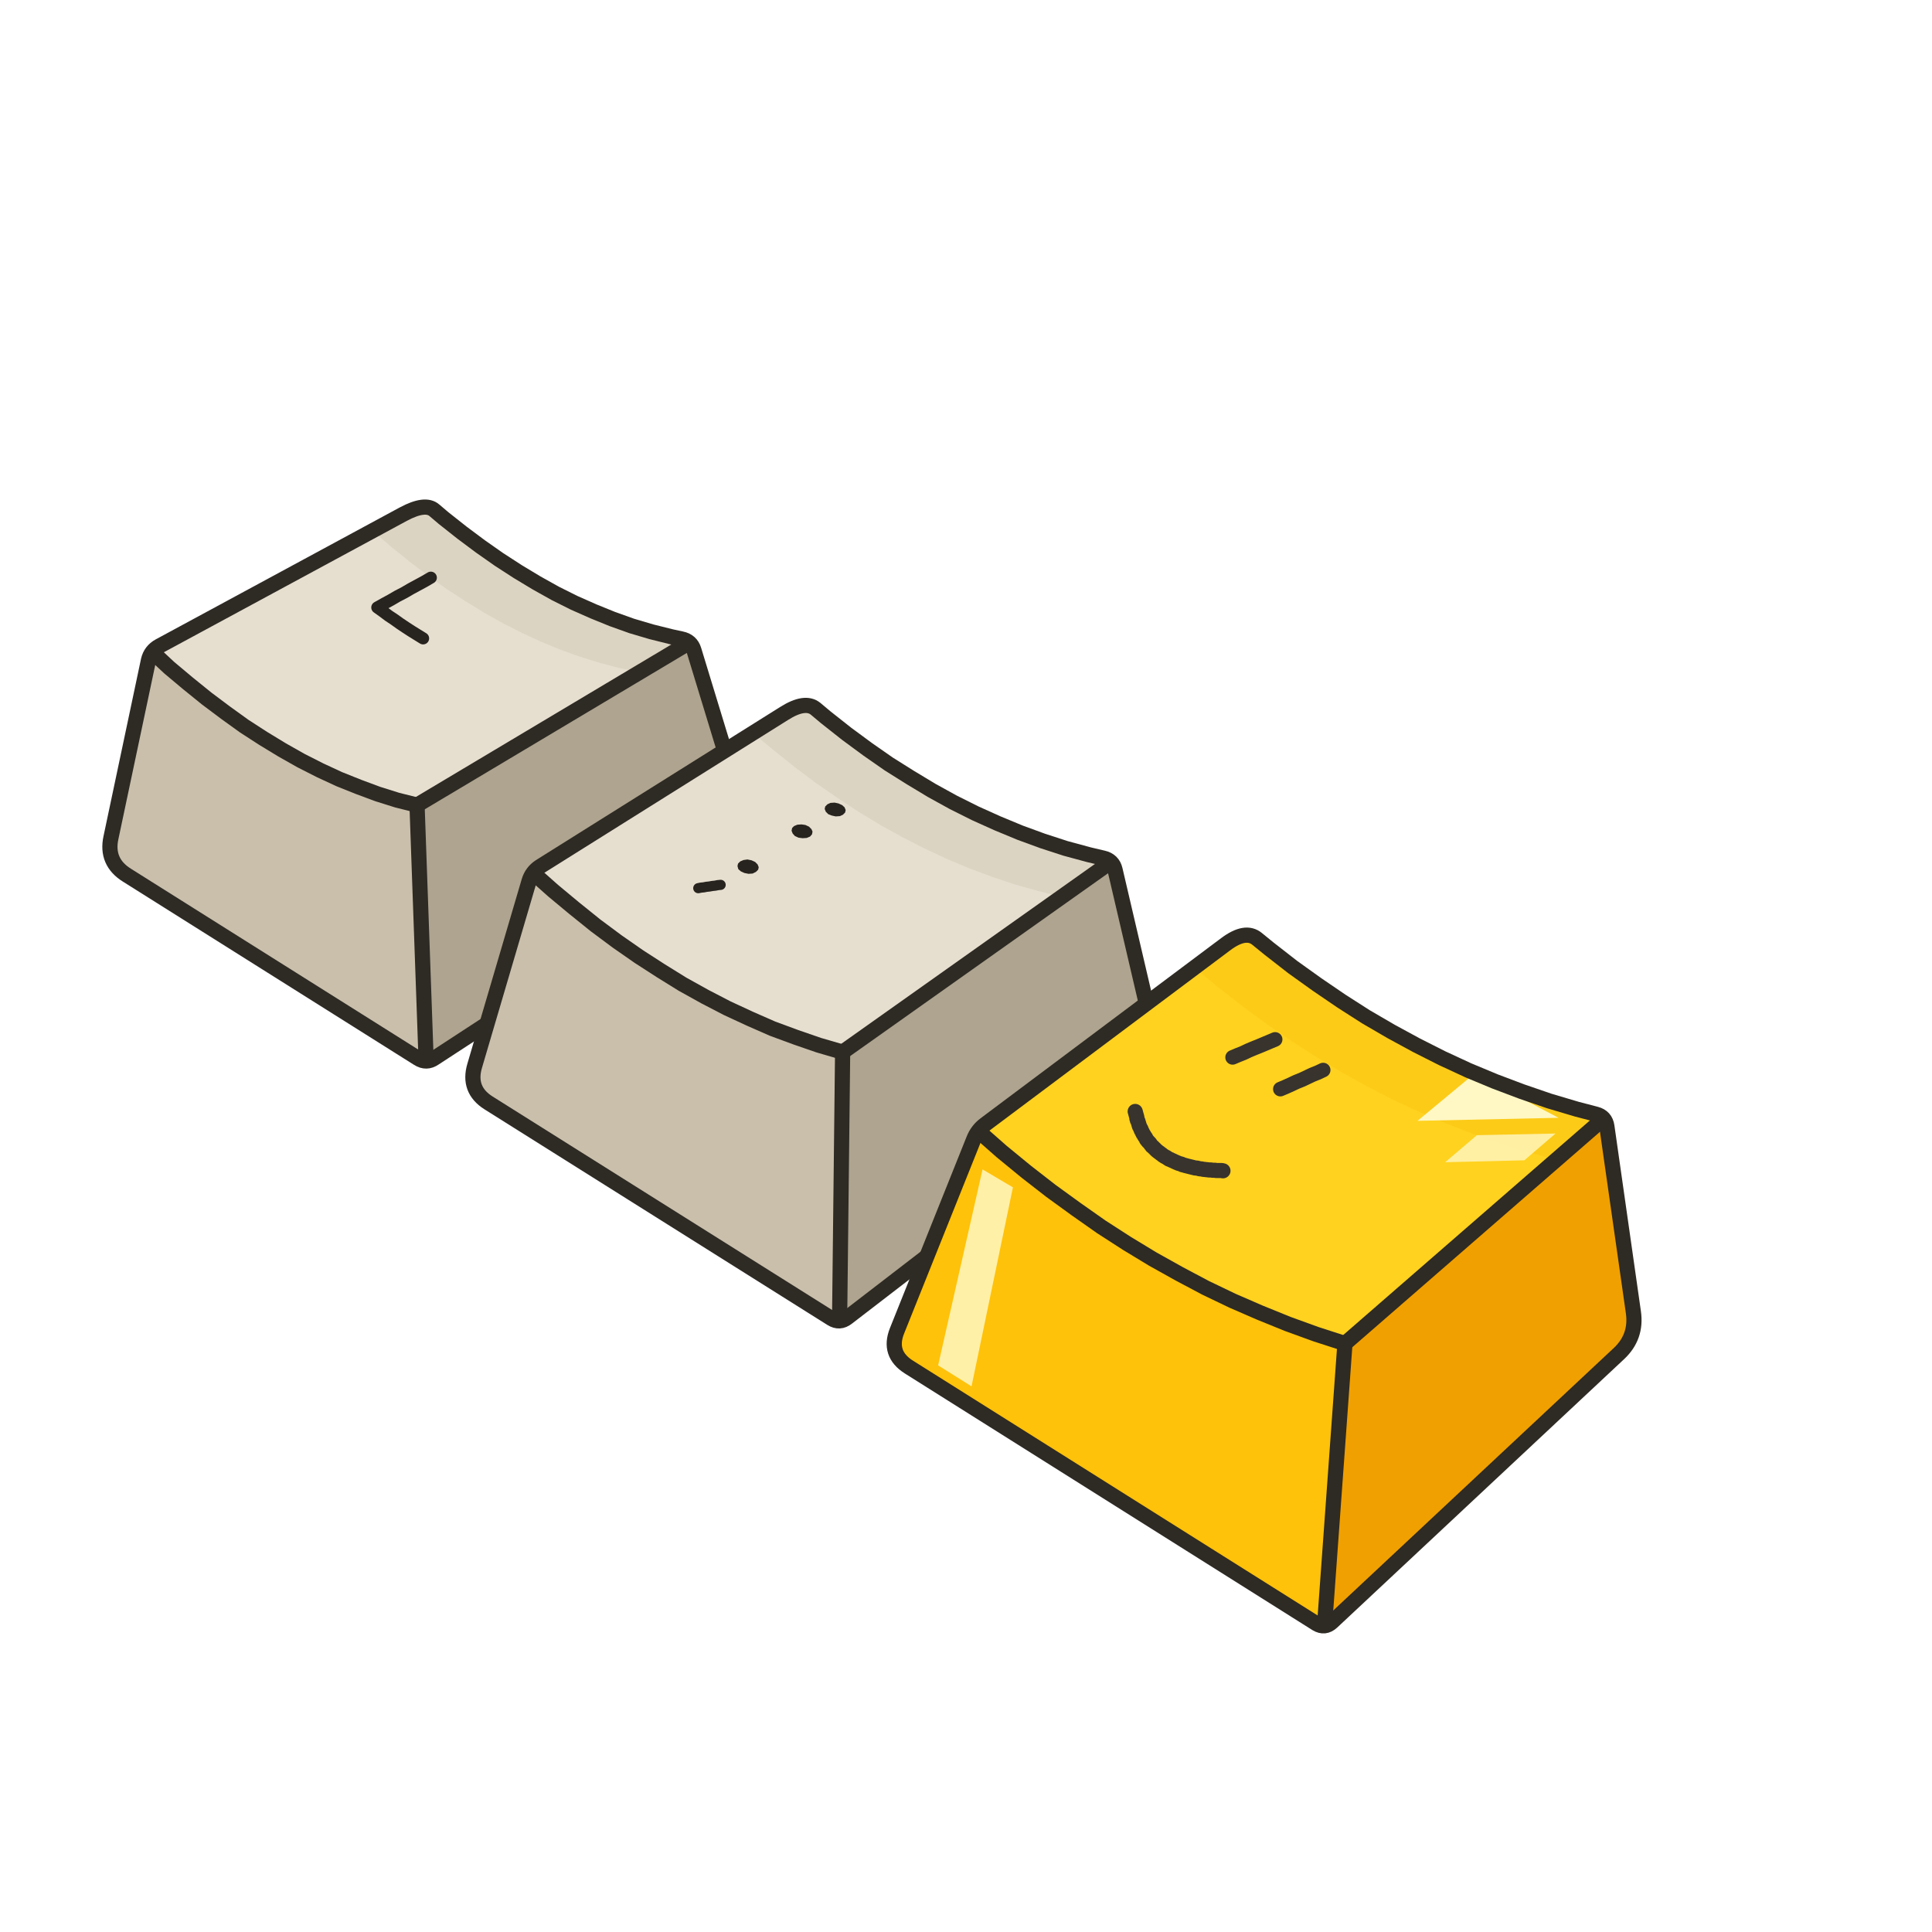
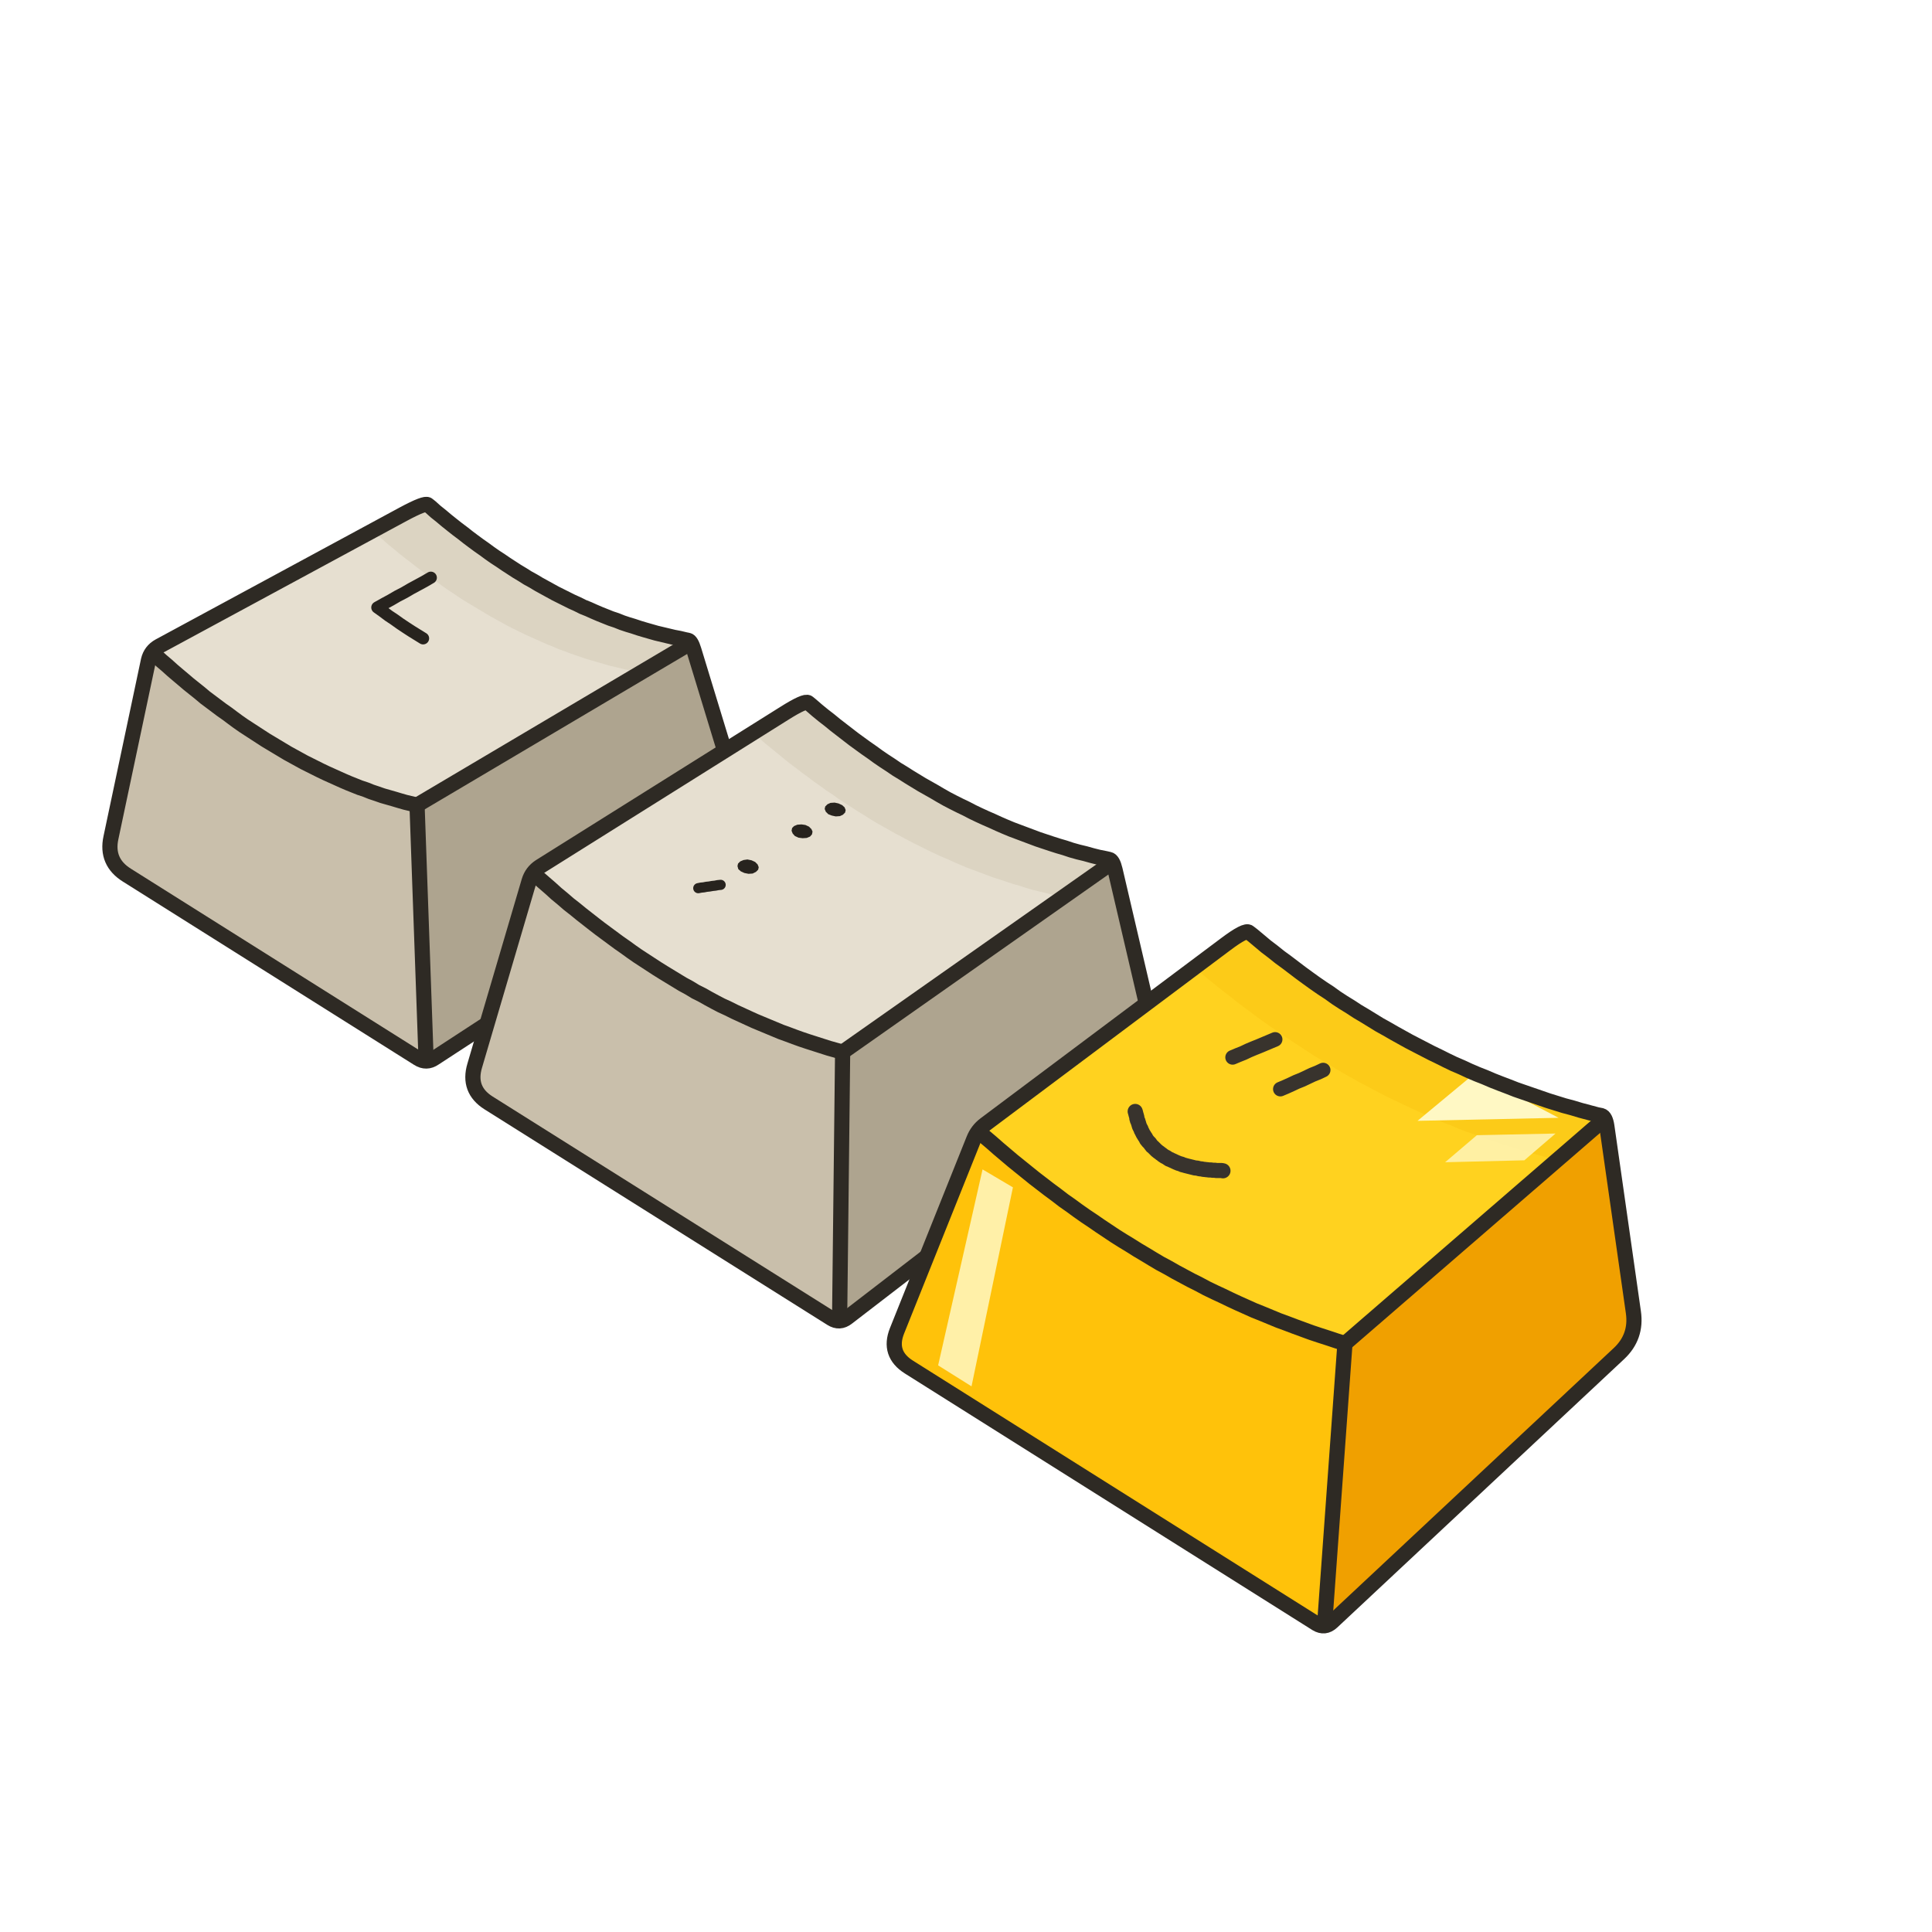
<svg xmlns="http://www.w3.org/2000/svg" viewBox="0 0 700 700" width="700" height="700">
  <clipPath id="c0.061">
-     <path d="M46.0,317.1 Q38.3,312.3 40.2,303.5 L53.8,239.2 Q54.6,235.8 57.7,234.1 L146.1,186.3 Q154.1,182.0 157.4,184.9 L160.7,187.7 L167.4,193.0 L174.1,198.0 L180.8,202.7 L187.6,207.1 L194.4,211.2 L201.2,215.0 L208.0,218.4 L215.0,221.5 L221.9,224.3 L228.9,226.8 L236.0,228.9 L243.2,230.7 L246.9,231.5 Q250.4,232.2 251.4,235.5 L270.8,299.1 Q273.4,307.7 265.9,312.6 L157.4,383.4 Q154.5,385.4 151.5,383.5 Z" />
+     <path d="M46.0,317.1 Q38.3,312.3 40.2,303.5 L53.8,239.2 Q54.6,235.8 57.7,234.1 L146.1,186.3 Q154.1,182.0 155.0,182.9 L156.0,183.7 L157.9,185.4 L159.9,187.0 L161.8,188.6 L163.8,190.2 L165.7,191.7 L167.7,193.2 L169.6,194.7 L171.6,196.2 L173.5,197.6 L175.5,199.0 L177.4,200.4 L179.4,201.8 L181.4,203.1 L183.3,204.4 L185.3,205.7 L187.3,207.0 L189.3,208.2 L191.2,209.4 L193.2,210.5 L195.2,211.7 L197.2,212.8 L199.2,213.9 L201.2,215.0 L203.2,216.0 L205.2,217.0 L207.2,218.0 L209.2,218.9 L211.2,219.9 L213.2,220.7 L215.2,221.6 L217.3,222.5 L219.3,223.3 L221.3,224.1 L223.4,224.8 L225.4,225.6 L227.5,226.3 L229.5,226.9 L231.6,227.6 L233.6,228.2 L235.7,228.8 L237.8,229.4 L239.9,229.9 L242.0,230.4 L244.1,230.9 L246.2,231.3 L248.3,231.8 L249.3,232.0 Q250.4,232.2 251.4,235.5 L270.8,299.1 Q273.4,307.7 265.9,312.6 L157.4,383.4 Q154.5,385.4 151.5,383.5 Z" />
  </clipPath>
  <g clip-path="url(#c0.061)">
-     <polygon points="38.3,312.3 154.4,384.4 151.1,291.7 151.1,291.7 143.9,289.9 136.9,287.7 129.9,285.1 122.9,282.3 116.0,279.1 109.1,275.6 102.2,271.7 95.3,267.5 88.5,263.1 81.7,258.2 74.9,253.1 68.1,247.6 61.3,241.9 55.2,236.2" fill="#c9bfab" />
-     <polygon points="154.4,384.4 273.4,307.7 249.8,232.8 151.1,291.7" fill="#aea48f" />
-     <polygon points="55.2,236.2 61.3,241.9 68.1,247.6 74.9,253.1 81.7,258.2 88.5,263.1 95.3,267.5 102.2,271.7 109.1,275.6 116.0,279.1 122.9,282.3 129.9,285.1 136.9,287.7 143.9,289.9 151.1,291.7 249.8,232.8 243.2,230.7 236.0,228.9 228.9,226.8 221.9,224.3 215.0,221.5 208.0,218.4 201.2,215.0 194.4,211.2 187.6,207.1 180.8,202.7 174.1,198.0 167.4,193.0 160.7,187.7 154.1,182.0" fill="#e6dfd0" />
-     <polygon points="250.4,232.2 243.2,230.7 236.0,228.9 228.9,226.8 221.9,224.3 215.0,221.5 208.0,218.4 201.2,215.0 194.4,211.2 187.6,207.1 180.8,202.7 174.1,198.0 167.4,193.0 160.7,187.7 154.1,182.0 135.0,192.3 141.7,198.1 148.4,203.5 155.1,208.6 161.8,213.4 168.6,217.8 175.4,222.0 182.2,225.8 189.1,229.3 196.0,232.5 203.0,235.4 210.0,237.9 217.1,240.1 224.2,242.0 231.4,243.5" fill="#d8d0be" opacity=".75" />
-     <polyline points="55.2,236.2 61.3,241.9 68.1,247.6 74.9,253.1 81.7,258.2 88.5,263.1 95.3,267.5 102.2,271.7 109.1,275.6 116.0,279.1 122.9,282.3 129.9,285.1 136.9,287.7 143.9,289.9 151.1,291.7" fill="none" stroke="#2e2a24" stroke-width="5.5" stroke-linecap="round" stroke-linejoin="round" />
-     <polyline points="151.1,291.7 249.8,232.8" fill="none" stroke="#2e2a24" stroke-width="5.5" stroke-linecap="round" stroke-linejoin="round" />
+     <polygon points="38.3,312.3 154.4,384.4 151.1,291.7 151.1,291.7 149.0,291.2 146.9,290.7 144.8,290.1 142.8,289.5 140.7,288.9 138.6,288.3 136.6,287.6 134.5,286.9 132.5,286.1 130.4,285.4 128.4,284.6 126.4,283.8 124.3,282.9 122.3,282.0 120.3,281.1 118.3,280.2 116.2,279.2 114.2,278.2 112.2,277.2 110.2,276.2 108.2,275.1 106.2,274.0 104.2,272.9 102.2,271.7 100.2,270.5 98.2,269.3 96.2,268.1 94.2,266.8 92.2,265.5 90.2,264.2 88.2,262.9 86.2,261.5 84.3,260.1 82.3,258.6 80.3,257.2 78.3,255.7 76.3,254.2 74.3,252.7 72.4,251.1 70.4,249.5 68.4,247.9 66.4,246.2 64.5,244.6 62.5,242.9 60.5,241.1 58.5,239.4 56.5,237.6 55.2,236.2" fill="#c9bfab" />
+     <polygon points="154.4,384.4 273.4,307.7 250.4,232.9 151.1,291.7" fill="#aea48f" />
+     <polygon points="55.2,236.2 56.5,237.6 58.5,239.4 60.5,241.1 62.5,242.9 64.5,244.6 66.4,246.2 68.4,247.9 70.4,249.5 72.4,251.1 74.3,252.7 76.3,254.2 78.3,255.7 80.3,257.2 82.3,258.6 84.3,260.1 86.2,261.5 88.2,262.9 90.2,264.2 92.2,265.5 94.2,266.8 96.2,268.1 98.2,269.3 100.2,270.5 102.2,271.7 104.2,272.9 106.2,274.0 108.2,275.1 110.2,276.2 112.2,277.2 114.2,278.2 116.2,279.2 118.3,280.2 120.3,281.1 122.3,282.0 124.3,282.9 126.4,283.8 128.4,284.6 130.4,285.4 132.5,286.1 134.5,286.9 136.6,287.6 138.6,288.3 140.7,288.9 142.8,289.5 144.8,290.1 146.9,290.7 149.0,291.2 151.1,291.7 250.4,232.9 248.3,231.8 246.2,231.3 244.1,230.9 242.0,230.4 239.9,229.9 237.8,229.4 235.7,228.8 233.6,228.2 231.6,227.6 229.5,226.9 227.5,226.3 225.4,225.6 223.4,224.8 221.3,224.1 219.3,223.3 217.3,222.5 215.2,221.6 213.2,220.7 211.2,219.9 209.2,218.9 207.2,218.0 205.2,217.0 203.2,216.0 201.2,215.0 199.2,213.9 197.2,212.8 195.2,211.7 193.2,210.5 191.2,209.4 189.3,208.2 187.3,207.0 185.3,205.7 183.3,204.4 181.4,203.1 179.4,201.8 177.4,200.4 175.5,199.0 173.5,197.6 171.6,196.2 169.6,194.7 167.7,193.2 165.7,191.7 163.8,190.2 161.8,188.6 159.9,187.0 157.9,185.4 156.0,183.7 154.1,182.0" fill="#e6dfd0" />
+     <polygon points="250.4,232.2 248.3,231.8 246.2,231.3 244.1,230.9 242.0,230.4 239.9,229.9 237.8,229.4 235.7,228.8 233.6,228.2 231.6,227.6 229.5,226.9 227.5,226.3 225.4,225.6 223.4,224.8 221.3,224.1 219.3,223.3 217.3,222.5 215.2,221.6 213.2,220.7 211.2,219.9 209.2,218.9 207.2,218.0 205.2,217.0 203.2,216.0 201.2,215.0 199.2,213.9 197.2,212.8 195.2,211.7 193.2,210.5 191.2,209.4 189.3,208.2 187.3,207.0 185.3,205.7 183.3,204.4 181.4,203.1 179.4,201.8 177.4,200.4 175.5,199.0 173.5,197.6 171.6,196.2 169.6,194.7 167.7,193.2 165.7,191.7 163.8,190.2 161.8,188.6 159.9,187.0 157.9,185.4 156.0,183.7 154.1,182.0 135.0,192.3 136.9,194.0 138.9,195.7 140.8,197.4 142.8,199.0 144.7,200.6 146.7,202.2 148.7,203.7 150.6,205.2 152.6,206.7 154.5,208.2 156.5,209.6 158.5,211.0 160.4,212.4 162.4,213.8 164.4,215.1 166.3,216.4 168.3,217.7 170.3,218.9 172.3,220.1 174.3,221.3 176.3,222.5 178.2,223.6 180.2,224.7 182.2,225.8 184.2,226.9 186.2,227.9 188.2,228.9 190.3,229.9 192.3,230.8 194.3,231.7 196.3,232.6 198.3,233.5 200.4,234.3 202.4,235.2 204.4,235.9 206.5,236.7 208.5,237.4 210.6,238.1 212.6,238.8 214.7,239.4 216.8,240.0 218.8,240.6 220.9,241.2 223.0,241.7 225.1,242.2 227.2,242.7 229.3,243.1 231.4,243.5" fill="#d8d0be" opacity=".75" />
+     <polyline points="55.2,236.2 56.5,237.6 58.5,239.4 60.5,241.1 62.5,242.9 64.5,244.6 66.4,246.2 68.4,247.9 70.4,249.5 72.4,251.1 74.3,252.7 76.3,254.2 78.3,255.7 80.3,257.2 82.3,258.6 84.3,260.1 86.2,261.5 88.2,262.9 90.2,264.2 92.2,265.5 94.2,266.8 96.2,268.1 98.2,269.3 100.2,270.5 102.2,271.7 104.2,272.9 106.2,274.0 108.2,275.1 110.2,276.2 112.2,277.2 114.2,278.2 116.2,279.2 118.3,280.2 120.3,281.1 122.3,282.0 124.3,282.9 126.4,283.8 128.4,284.6 130.4,285.4 132.5,286.1 134.5,286.9 136.6,287.6 138.6,288.3 140.7,288.9 142.8,289.5 144.8,290.1 146.9,290.7 149.0,291.2 151.1,291.7" fill="none" stroke="#2e2a24" stroke-width="5.5" stroke-linecap="round" stroke-linejoin="round" />
+     <polyline points="151.1,291.7 250.4,232.9" fill="none" stroke="#2e2a24" stroke-width="5.5" stroke-linecap="round" stroke-linejoin="round" />
    <polyline points="154.4,384.4 151.1,291.7" fill="none" stroke="#2e2a24" stroke-width="5.5" stroke-linecap="round" stroke-linejoin="round" />
+     <circle cx="151.1" cy="291.7" r="2.75" fill="#2e2a24" />
    <polyline points="156.1,209.3 153.7,210.7 151.3,212.0 148.9,213.3 146.5,214.7 144.0,216.0 141.6,217.4 139.2,218.7 136.7,220.1 138.8,221.6 140.8,223.1 142.9,224.5 145.0,226.0 147.1,227.4 149.1,228.7 151.2,230.0 153.3,231.3" fill="none" stroke="#27231e" stroke-width="4.37" stroke-linecap="round" stroke-linejoin="round" />
  </g>
-   <path d="M46.0,317.1 Q38.3,312.3 40.2,303.5 L53.8,239.2 Q54.6,235.8 57.7,234.1 L146.1,186.3 Q154.1,182.0 157.4,184.9 L160.7,187.7 L167.4,193.0 L174.1,198.0 L180.8,202.7 L187.6,207.1 L194.4,211.2 L201.2,215.0 L208.0,218.4 L215.0,221.5 L221.9,224.3 L228.9,226.8 L236.0,228.9 L243.2,230.7 L246.9,231.5 Q250.4,232.2 251.4,235.5 L270.8,299.1 Q273.4,307.7 265.9,312.6 L157.4,383.4 Q154.5,385.4 151.5,383.5 Z" fill="none" stroke="#2e2a24" stroke-width="5.5" stroke-linejoin="round" />
+   <path d="M46.0,317.1 Q38.3,312.3 40.2,303.5 L53.8,239.2 Q54.6,235.8 57.7,234.1 L146.1,186.3 Q154.1,182.0 155.0,182.9 L156.0,183.7 L157.9,185.4 L159.9,187.0 L161.8,188.6 L163.8,190.2 L165.7,191.7 L167.7,193.2 L169.6,194.7 L171.6,196.2 L173.5,197.6 L175.5,199.0 L177.4,200.4 L179.4,201.8 L181.4,203.1 L183.3,204.4 L185.3,205.7 L187.3,207.0 L189.3,208.2 L191.2,209.4 L193.2,210.5 L195.2,211.7 L197.2,212.8 L199.2,213.9 L201.2,215.0 L203.2,216.0 L205.2,217.0 L207.2,218.0 L209.2,218.9 L211.2,219.9 L213.2,220.7 L215.2,221.6 L217.3,222.5 L219.3,223.3 L221.3,224.1 L223.4,224.8 L225.4,225.6 L227.5,226.3 L229.5,226.9 L231.6,227.6 L233.6,228.2 L235.7,228.8 L237.8,229.4 L239.9,229.9 L242.0,230.4 L244.1,230.9 L246.2,231.3 L248.3,231.8 L249.3,232.0 Q250.4,232.2 251.4,235.5 L270.8,299.1 Q273.4,307.7 265.9,312.6 L157.4,383.4 Q154.5,385.4 151.5,383.5 Z" fill="none" stroke="#2e2a24" stroke-width="5.5" stroke-linejoin="round" />
  <clipPath id="c0.062">
-     <path d="M177.0,399.6 Q169.4,394.8 172.0,386.1 L191.7,319.2 Q192.7,315.9 195.6,314.0 L284.1,258.5 Q291.7,253.7 295.5,256.8 L299.2,259.9 L306.8,265.9 L314.4,271.5 L322.0,276.8 L329.8,281.7 L337.6,286.4 L345.4,290.7 L353.4,294.7 L361.4,298.3 L369.6,301.7 L377.8,304.7 L386.1,307.4 L394.6,309.7 L399.7,310.9 Q403.2,311.7 404.0,315.1 L419.3,380.6 Q421.4,389.4 414.2,394.9 L307.0,477.4 Q304.2,479.6 301.2,477.7 Z" />
+     <path d="M177.0,399.6 Q169.4,394.8 172.0,386.1 L191.7,319.2 Q192.7,315.9 195.6,314.0 L284.1,258.5 Q291.7,253.7 292.8,254.6 L293.9,255.5 L296.1,257.4 L298.3,259.2 L300.5,260.9 L302.7,262.7 L304.9,264.4 L307.1,266.1 L309.3,267.8 L311.5,269.4 L313.7,271.0 L316.0,272.6 L318.2,274.2 L320.4,275.7 L322.7,277.2 L324.9,278.7 L327.2,280.1 L329.4,281.5 L331.7,282.9 L334.0,284.3 L336.3,285.6 L338.6,286.9 L340.8,288.2 L343.1,289.5 L345.4,290.7 L347.8,291.9 L350.1,293.0 L352.4,294.2 L354.7,295.3 L357.1,296.4 L359.4,297.4 L361.8,298.5 L364.1,299.5 L366.5,300.5 L368.9,301.4 L371.3,302.3 L373.7,303.2 L376.1,304.1 L378.5,304.9 L380.9,305.7 L383.4,306.5 L385.8,307.2 L388.2,308.0 L390.7,308.7 L393.2,309.3 L395.7,310.0 L398.1,310.6 L400.6,311.1 L401.9,311.4 Q403.2,311.7 404.0,315.1 L419.3,380.6 Q421.4,389.4 414.2,394.9 L307.0,477.4 Q304.2,479.6 301.2,477.7 Z" />
  </clipPath>
  <g clip-path="url(#c0.062)">
-     <polygon points="169.4,394.8 304.2,478.6 305.3,381.2 305.3,381.2 296.7,378.7 288.3,375.8 279.9,372.7 271.7,369.1 263.5,365.3 255.4,361.1 247.3,356.6 239.4,351.7 231.5,346.6 223.6,341.1 215.8,335.3 208.1,329.1 200.4,322.7 193.2,316.3" fill="#c9bfab" />
-     <polygon points="304.2,478.6 421.4,389.4 402.5,312.3 305.3,381.2" fill="#aea48f" />
-     <polygon points="193.2,316.3 200.4,322.7 208.1,329.1 215.8,335.3 223.6,341.1 231.5,346.6 239.4,351.7 247.3,356.6 255.4,361.1 263.5,365.3 271.7,369.1 279.9,372.7 288.3,375.8 296.7,378.7 305.3,381.2 402.5,312.3 394.6,309.7 386.1,307.4 377.8,304.7 369.6,301.7 361.4,298.3 353.4,294.7 345.4,290.7 337.6,286.4 329.8,281.7 322.0,276.8 314.4,271.5 306.8,265.9 299.2,259.9 291.7,253.7" fill="#e6dfd0" />
-     <polygon points="403.2,311.7 394.6,309.7 386.1,307.4 377.8,304.7 369.6,301.7 361.4,298.3 353.4,294.7 345.4,290.7 337.6,286.4 329.8,281.7 322.0,276.8 314.4,271.5 306.8,265.9 299.2,259.9 291.7,253.7 272.8,265.6 280.4,271.9 287.9,277.9 295.6,283.7 303.3,289.0 311.0,294.1 318.8,298.8 326.7,303.2 334.7,307.3 342.8,311.1 350.9,314.5 359.2,317.6 367.5,320.4 376.0,322.8 384.5,324.9" fill="#d8d0be" opacity=".75" />
-     <polyline points="193.2,316.3 200.4,322.7 208.1,329.1 215.8,335.3 223.6,341.1 231.5,346.6 239.4,351.7 247.3,356.6 255.4,361.1 263.5,365.3 271.7,369.1 279.9,372.7 288.3,375.8 296.7,378.7 305.3,381.2" fill="none" stroke="#2e2a24" stroke-width="5.5" stroke-linecap="round" stroke-linejoin="round" />
-     <polyline points="305.3,381.2 402.5,312.3" fill="none" stroke="#2e2a24" stroke-width="5.5" stroke-linecap="round" stroke-linejoin="round" />
+     <polygon points="169.4,394.8 304.2,478.6 305.3,381.2 305.3,381.2 302.8,380.5 300.3,379.8 297.8,379.0 295.3,378.2 292.8,377.4 290.4,376.6 287.9,375.7 285.5,374.8 283.0,373.9 280.6,372.9 278.2,371.9 275.8,370.9 273.4,369.9 271.0,368.8 268.6,367.7 266.2,366.6 263.8,365.4 261.4,364.3 259.1,363.1 256.7,361.8 254.4,360.5 252.0,359.3 249.7,357.9 247.3,356.6 245.0,355.2 242.7,353.8 240.4,352.4 238.0,350.9 235.7,349.4 233.4,347.9 231.1,346.4 228.8,344.8 226.6,343.2 224.3,341.6 222.0,339.9 219.7,338.2 217.4,336.5 215.2,334.8 212.9,333.0 210.6,331.2 208.4,329.4 206.1,327.6 203.9,325.7 201.6,323.8 199.4,321.8 197.2,319.9 194.9,317.9 193.2,316.3" fill="#c9bfab" />
+     <polygon points="304.2,478.6 421.4,389.4 403.0,312.5 305.3,381.2" fill="#aea48f" />
+     <polygon points="193.2,316.3 194.9,317.9 197.2,319.9 199.4,321.8 201.6,323.8 203.9,325.7 206.1,327.6 208.4,329.4 210.6,331.2 212.9,333.0 215.2,334.8 217.4,336.5 219.7,338.2 222.0,339.9 224.3,341.6 226.6,343.2 228.8,344.8 231.1,346.4 233.4,347.9 235.7,349.4 238.0,350.9 240.4,352.4 242.7,353.8 245.0,355.2 247.3,356.6 249.7,357.9 252.0,359.3 254.4,360.5 256.7,361.8 259.1,363.1 261.4,364.3 263.8,365.4 266.2,366.6 268.6,367.7 271.0,368.8 273.4,369.9 275.8,370.9 278.2,371.9 280.6,372.9 283.0,373.9 285.5,374.8 287.9,375.7 290.4,376.6 292.8,377.4 295.3,378.2 297.8,379.0 300.3,379.8 302.8,380.5 305.3,381.2 403.0,312.5 400.6,311.1 398.1,310.6 395.7,310.0 393.2,309.3 390.7,308.7 388.2,308.0 385.8,307.2 383.4,306.5 380.9,305.7 378.5,304.9 376.1,304.1 373.7,303.2 371.3,302.3 368.9,301.4 366.5,300.5 364.1,299.5 361.8,298.5 359.4,297.4 357.1,296.4 354.7,295.3 352.4,294.2 350.1,293.0 347.8,291.9 345.4,290.7 343.1,289.5 340.8,288.2 338.6,286.9 336.3,285.6 334.0,284.3 331.7,282.9 329.4,281.5 327.2,280.1 324.9,278.7 322.7,277.2 320.4,275.7 318.2,274.2 316.0,272.6 313.7,271.0 311.5,269.4 309.3,267.8 307.1,266.1 304.9,264.4 302.7,262.7 300.5,260.9 298.3,259.2 296.1,257.4 293.9,255.5 291.7,253.7" fill="#e6dfd0" />
+     <polygon points="403.2,311.7 400.6,311.1 398.1,310.6 395.7,310.0 393.2,309.3 390.7,308.7 388.2,308.0 385.8,307.2 383.4,306.5 380.9,305.7 378.5,304.9 376.1,304.1 373.7,303.2 371.3,302.3 368.9,301.4 366.5,300.5 364.1,299.5 361.8,298.5 359.4,297.4 357.1,296.4 354.7,295.3 352.4,294.2 350.1,293.0 347.8,291.9 345.4,290.7 343.1,289.5 340.8,288.2 338.6,286.9 336.3,285.6 334.0,284.3 331.7,282.9 329.4,281.5 327.2,280.1 324.9,278.7 322.7,277.2 320.4,275.7 318.2,274.2 316.0,272.6 313.7,271.0 311.5,269.4 309.3,267.8 307.1,266.1 304.9,264.4 302.7,262.7 300.5,260.9 298.3,259.2 296.1,257.4 293.9,255.5 291.7,253.7 272.8,265.6 275.0,267.4 277.2,269.3 279.4,271.1 281.6,272.9 283.8,274.7 286.0,276.5 288.3,278.2 290.5,279.9 292.7,281.5 294.9,283.2 297.2,284.8 299.4,286.4 301.7,287.9 303.9,289.5 306.2,291.0 308.4,292.4 310.7,293.9 313.0,295.3 315.2,296.7 317.5,298.1 319.8,299.4 322.1,300.7 324.4,302.0 326.7,303.2 329.1,304.5 331.4,305.7 333.7,306.8 336.0,308.0 338.4,309.1 340.7,310.2 343.1,311.2 345.5,312.3 347.8,313.3 350.2,314.3 352.6,315.2 355.0,316.1 357.4,317.0 359.8,317.9 362.3,318.7 364.7,319.5 367.2,320.3 369.6,321.0 372.1,321.8 374.5,322.5 377.0,323.1 379.5,323.7 382.0,324.3 384.5,324.9" fill="#d8d0be" opacity=".75" />
+     <polyline points="193.2,316.3 194.9,317.9 197.2,319.9 199.4,321.8 201.6,323.8 203.9,325.7 206.1,327.6 208.4,329.4 210.6,331.2 212.9,333.0 215.2,334.8 217.4,336.5 219.7,338.2 222.0,339.9 224.3,341.6 226.6,343.2 228.8,344.8 231.1,346.4 233.4,347.9 235.7,349.4 238.0,350.9 240.4,352.4 242.7,353.8 245.0,355.2 247.3,356.6 249.7,357.9 252.0,359.3 254.4,360.5 256.7,361.8 259.1,363.1 261.4,364.3 263.8,365.4 266.2,366.6 268.6,367.7 271.0,368.8 273.4,369.9 275.8,370.9 278.2,371.9 280.6,372.9 283.0,373.9 285.5,374.8 287.9,375.7 290.4,376.6 292.8,377.4 295.3,378.2 297.8,379.0 300.3,379.8 302.8,380.5 305.3,381.2" fill="none" stroke="#2e2a24" stroke-width="5.5" stroke-linecap="round" stroke-linejoin="round" />
+     <polyline points="305.3,381.2 403.0,312.5" fill="none" stroke="#2e2a24" stroke-width="5.5" stroke-linecap="round" stroke-linejoin="round" />
    <polyline points="304.2,478.6 305.3,381.2" fill="none" stroke="#2e2a24" stroke-width="5.5" stroke-linecap="round" stroke-linejoin="round" />
+     <circle cx="305.3" cy="381.2" r="2.75" fill="#2e2a24" />
    <polygon points="305.4,295.2 306.2,294.4 306.4,293.5 306.0,292.5 305.1,291.7 303.8,291.1 302.4,290.8 300.9,290.9 299.8,291.4 299.0,292.2 298.8,293.1 299.2,294.1 300.1,295.0 301.4,295.5 302.8,295.8 304.3,295.7" fill="#27231e" />
    <polygon points="293.5,303.1 294.2,302.3 294.4,301.3 294.0,300.4 293.1,299.5 291.8,298.9 290.4,298.7 288.9,298.8 287.7,299.3 287.0,300.0 286.8,301.0 287.2,302.0 288.0,302.9 289.3,303.5 290.8,303.7 292.3,303.6" fill="#27231e" />
    <polygon points="273.9,315.9 274.7,315.1 274.9,314.2 274.5,313.2 273.6,312.3 272.3,311.7 270.8,311.4 269.4,311.6 268.2,312.1 267.4,312.9 267.2,313.8 267.5,314.9 268.4,315.7 269.7,316.3 271.2,316.6 272.7,316.5" fill="#27231e" />
    <polyline points="261.1,320.6 260.1,320.7 259.1,320.9 258.1,321.0 257.0,321.2 256.0,321.3 255.0,321.5 254.0,321.6 253.0,321.8" fill="none" stroke="#27231e" stroke-width="3.68" stroke-linecap="round" stroke-linejoin="round" />
  </g>
-   <path d="M177.0,399.6 Q169.4,394.8 172.0,386.1 L191.7,319.2 Q192.7,315.9 195.6,314.0 L284.1,258.5 Q291.7,253.7 295.5,256.8 L299.2,259.9 L306.8,265.9 L314.4,271.5 L322.0,276.8 L329.8,281.7 L337.6,286.4 L345.4,290.7 L353.4,294.7 L361.4,298.3 L369.6,301.7 L377.8,304.7 L386.1,307.4 L394.6,309.7 L399.7,310.9 Q403.2,311.7 404.0,315.1 L419.3,380.6 Q421.4,389.4 414.2,394.9 L307.0,477.4 Q304.2,479.6 301.2,477.7 Z" fill="none" stroke="#2e2a24" stroke-width="5.5" stroke-linejoin="round" />
+   <path d="M177.0,399.6 Q169.4,394.8 172.0,386.1 L191.7,319.2 Q192.7,315.9 195.6,314.0 L284.1,258.5 Q291.7,253.7 292.8,254.6 L293.9,255.5 L296.1,257.4 L298.3,259.2 L300.5,260.9 L302.7,262.7 L304.9,264.4 L307.1,266.1 L309.3,267.8 L311.5,269.4 L313.7,271.0 L316.0,272.6 L318.2,274.2 L320.4,275.7 L322.7,277.2 L324.9,278.7 L327.2,280.1 L329.4,281.5 L331.7,282.9 L334.0,284.3 L336.3,285.6 L338.6,286.9 L340.8,288.2 L343.1,289.5 L345.4,290.7 L347.8,291.9 L350.1,293.0 L352.4,294.2 L354.7,295.3 L357.1,296.4 L359.4,297.4 L361.8,298.5 L364.1,299.5 L366.5,300.5 L368.9,301.4 L371.3,302.3 L373.7,303.2 L376.1,304.1 L378.5,304.9 L380.9,305.7 L383.4,306.5 L385.8,307.2 L388.2,308.0 L390.7,308.7 L393.2,309.3 L395.7,310.0 L398.1,310.6 L400.6,311.1 L401.9,311.4 Q403.2,311.7 404.0,315.1 L419.3,380.6 Q421.4,389.4 414.2,394.9 L307.0,477.4 Q304.2,479.6 301.2,477.7 Z" fill="none" stroke="#2e2a24" stroke-width="5.5" stroke-linejoin="round" />
  <clipPath id="c0.063">
-     <path d="M329.3,495.3 Q321.7,490.5 325.0,482.2 L352.8,412.8 Q354.1,409.5 356.9,407.4 L444.1,342.1 Q451.3,336.7 455.5,340.2 L459.8,343.7 L468.4,350.4 L477.2,356.7 L486.0,362.7 L494.9,368.4 L504.0,373.7 L513.2,378.7 L522.5,383.4 L532.0,387.8 L541.6,391.8 L551.4,395.5 L561.3,398.9 L571.4,401.9 L578.3,403.7 Q581.7,404.6 582.2,408.1 L591.8,475.4 Q593.1,484.3 586.6,490.4 L482.6,587.7 Q480.0,590.1 477.0,588.3 Z" />
+     <path d="M329.3,495.3 Q321.7,490.5 325.0,482.2 L352.8,412.8 Q354.1,409.5 356.9,407.4 L444.1,342.1 Q451.3,336.7 452.5,337.8 L453.8,338.8 L456.2,340.8 L458.7,342.9 L461.2,344.8 L463.7,346.8 L466.3,348.7 L468.8,350.6 L471.3,352.5 L473.9,354.4 L476.4,356.2 L479.0,358.0 L481.6,359.7 L484.1,361.5 L486.7,363.2 L489.3,364.8 L491.9,366.5 L494.6,368.1 L497.2,369.7 L499.8,371.3 L502.5,372.8 L505.1,374.3 L507.8,375.8 L510.5,377.3 L513.2,378.7 L515.9,380.1 L518.6,381.5 L521.3,382.8 L524.1,384.2 L526.8,385.5 L529.6,386.7 L532.4,388.0 L535.2,389.2 L538.0,390.3 L540.8,391.5 L543.6,392.6 L546.5,393.7 L549.3,394.8 L552.2,395.8 L555.1,396.8 L558.0,397.8 L560.9,398.8 L563.8,399.7 L566.7,400.6 L569.7,401.4 L572.7,402.3 L575.7,403.1 L578.7,403.9 L580.2,404.2 Q581.7,404.6 582.2,408.1 L591.8,475.4 Q593.1,484.3 586.6,490.4 L482.6,587.7 Q480.0,590.1 477.0,588.3 Z" />
  </clipPath>
  <g clip-path="url(#c0.063)">
-     <polygon points="321.7,490.5 479.9,589.1 487.3,486.8 487.3,486.8 476.8,483.4 466.6,479.7 456.5,475.6 446.6,471.3 436.8,466.6 427.2,461.5 417.7,456.2 408.3,450.5 399.0,444.5 389.9,438.1 380.8,431.5 371.8,424.5 362.9,417.2 354.5,409.8" fill="#ffc20a" />
-     <polygon points="479.9,589.1 593.1,484.3 581.0,405.3 487.3,486.8" fill="#f0a000" />
-     <polygon points="354.5,409.8 362.9,417.2 371.8,424.5 380.8,431.5 389.9,438.1 399.0,444.5 408.3,450.5 417.7,456.2 427.2,461.5 436.8,466.6 446.6,471.3 456.5,475.6 466.6,479.7 476.8,483.4 487.3,486.8 581.0,405.3 571.4,401.9 561.3,398.9 551.4,395.5 541.6,391.8 532.0,387.8 522.5,383.4 513.2,378.7 504.0,373.7 494.9,368.4 486.0,362.7 477.2,356.7 468.4,350.4 459.8,343.7 451.3,336.7" fill="#ffd21f" />
-     <polygon points="581.7,404.6 571.4,401.9 561.3,398.9 551.4,395.5 541.6,391.8 532.0,387.8 522.5,383.4 513.2,378.7 504.0,373.7 494.9,368.4 486.0,362.7 477.2,356.7 468.4,350.4 459.8,343.7 451.3,336.7 432.8,350.6 441.4,357.7 450.1,364.5 458.8,370.9 467.7,377.0 476.7,382.8 485.8,388.3 495.0,393.4 504.4,398.3 513.9,402.7 523.6,406.9 533.4,410.7 543.3,414.2 553.5,417.4 563.8,420.2" fill="#fbc815" opacity=".75" />
+     <polygon points="321.7,490.5 479.9,589.1 487.3,486.8 487.3,486.8 484.2,485.8 481.2,484.8 478.1,483.8 475.1,482.8 472.1,481.7 469.1,480.6 466.2,479.5 463.2,478.4 460.3,477.2 457.4,476.0 454.4,474.8 451.5,473.5 448.6,472.2 445.8,470.9 442.9,469.5 440.1,468.2 437.2,466.8 434.4,465.3 431.6,463.9 428.8,462.4 426.0,460.9 423.2,459.3 420.4,457.8 417.7,456.2 414.9,454.5 412.2,452.9 409.5,451.2 406.7,449.5 404.0,447.8 401.3,446.0 398.6,444.2 396.0,442.4 393.3,440.6 390.6,438.7 388.0,436.8 385.3,434.9 382.7,432.9 380.0,430.9 377.4,428.9 374.8,426.9 372.2,424.8 369.6,422.7 367.0,420.6 364.4,418.4 361.8,416.2 359.3,414.0 356.7,411.8 354.5,409.8" fill="#ffc20a" />
+     <polygon points="479.9,589.1 593.1,484.3 581.4,405.4 487.3,486.8" fill="#f0a000" />
+     <polygon points="354.5,409.8 356.7,411.8 359.3,414.0 361.8,416.2 364.4,418.4 367.0,420.6 369.6,422.7 372.2,424.8 374.8,426.9 377.4,428.9 380.0,430.9 382.7,432.9 385.3,434.9 388.0,436.8 390.6,438.7 393.3,440.6 396.0,442.4 398.6,444.2 401.3,446.0 404.0,447.8 406.7,449.5 409.5,451.2 412.2,452.9 414.9,454.5 417.7,456.2 420.4,457.8 423.2,459.3 426.0,460.9 428.8,462.4 431.6,463.9 434.4,465.3 437.2,466.8 440.1,468.2 442.9,469.5 445.8,470.9 448.6,472.2 451.5,473.5 454.4,474.8 457.4,476.0 460.3,477.2 463.2,478.4 466.2,479.5 469.1,480.6 472.1,481.7 475.1,482.8 478.1,483.8 481.2,484.8 484.2,485.8 487.3,486.8 581.4,405.4 578.7,403.9 575.7,403.1 572.7,402.3 569.7,401.4 566.7,400.6 563.8,399.7 560.9,398.8 558.0,397.8 555.1,396.8 552.2,395.8 549.3,394.8 546.5,393.7 543.6,392.6 540.8,391.5 538.0,390.3 535.2,389.2 532.4,388.0 529.6,386.7 526.8,385.5 524.1,384.2 521.3,382.8 518.6,381.5 515.9,380.1 513.2,378.7 510.5,377.3 507.8,375.8 505.1,374.3 502.5,372.8 499.8,371.3 497.2,369.7 494.6,368.1 491.9,366.5 489.3,364.8 486.7,363.2 484.1,361.5 481.6,359.7 479.0,358.0 476.4,356.2 473.9,354.4 471.3,352.5 468.8,350.6 466.3,348.7 463.7,346.8 461.2,344.8 458.7,342.9 456.2,340.8 453.8,338.8 451.3,336.7" fill="#ffd21f" />
+     <polygon points="581.7,404.6 578.7,403.9 575.7,403.1 572.7,402.3 569.7,401.4 566.7,400.6 563.8,399.7 560.9,398.8 558.0,397.8 555.1,396.8 552.2,395.8 549.3,394.8 546.5,393.7 543.6,392.6 540.8,391.5 538.0,390.3 535.2,389.2 532.4,388.0 529.6,386.7 526.8,385.5 524.1,384.2 521.3,382.8 518.6,381.5 515.9,380.1 513.2,378.7 510.5,377.3 507.8,375.8 505.1,374.3 502.5,372.8 499.8,371.3 497.2,369.7 494.6,368.1 491.9,366.5 489.3,364.8 486.7,363.2 484.1,361.5 481.6,359.7 479.0,358.0 476.4,356.2 473.9,354.4 471.3,352.5 468.8,350.6 466.3,348.7 463.7,346.8 461.2,344.8 458.7,342.9 456.2,340.8 453.8,338.8 451.3,336.7 432.8,350.6 435.3,352.7 437.8,354.8 440.3,356.8 442.8,358.8 445.4,360.8 447.9,362.8 450.4,364.7 453.0,366.6 455.5,368.5 458.1,370.4 460.7,372.2 463.3,374.0 465.9,375.8 468.5,377.5 471.1,379.2 473.7,380.9 476.3,382.6 479.0,384.2 481.6,385.8 484.3,387.4 487.0,389.0 489.7,390.5 492.3,392.0 495.0,393.4 497.8,394.9 500.5,396.3 503.2,397.7 506.0,399.0 508.7,400.3 511.5,401.6 514.3,402.9 517.1,404.2 519.9,405.4 522.7,406.6 525.6,407.7 528.4,408.9 531.3,410.0 534.2,411.0 537.1,412.1 540.0,413.1 542.9,414.1 545.8,415.0 548.8,416.0 551.8,416.9 554.7,417.7 557.7,418.6 560.8,419.4 563.8,420.2" fill="#fbc815" opacity=".75" />
    <polygon points="534.2,389.0 564.7,405.0 513.6,406.1" fill="#fff8c4" />
    <polygon points="563.6,410.7 552.3,420.4 523.6,421.1 535.1,411.3" fill="#fff8c4" opacity=".8" />
    <polygon points="339.9,494.7 352.0,502.3 367.0,430.2 356.0,423.7" fill="#fff8c4" opacity=".85" />
-     <polyline points="354.5,409.8 362.9,417.2 371.8,424.5 380.8,431.5 389.9,438.1 399.0,444.5 408.3,450.5 417.7,456.2 427.2,461.5 436.8,466.6 446.6,471.3 456.5,475.6 466.6,479.7 476.8,483.4 487.3,486.8" fill="none" stroke="#2e2a24" stroke-width="5.5" stroke-linecap="round" stroke-linejoin="round" />
-     <polyline points="487.3,486.8 581.0,405.3" fill="none" stroke="#2e2a24" stroke-width="5.5" stroke-linecap="round" stroke-linejoin="round" />
+     <polyline points="354.5,409.8 356.7,411.8 359.3,414.0 361.8,416.2 364.4,418.4 367.0,420.6 369.6,422.7 372.2,424.8 374.8,426.9 377.4,428.9 380.0,430.9 382.7,432.9 385.3,434.9 388.0,436.8 390.6,438.7 393.3,440.6 396.0,442.4 398.6,444.2 401.3,446.0 404.0,447.8 406.7,449.5 409.5,451.2 412.2,452.9 414.9,454.5 417.7,456.2 420.4,457.8 423.2,459.3 426.0,460.9 428.8,462.4 431.6,463.9 434.4,465.3 437.2,466.8 440.1,468.2 442.9,469.5 445.8,470.9 448.6,472.2 451.5,473.5 454.4,474.8 457.4,476.0 460.3,477.2 463.2,478.4 466.2,479.5 469.1,480.6 472.1,481.7 475.1,482.8 478.1,483.8 481.2,484.8 484.2,485.8 487.3,486.8" fill="none" stroke="#2e2a24" stroke-width="5.5" stroke-linecap="round" stroke-linejoin="round" />
+     <polyline points="487.3,486.8 581.4,405.4" fill="none" stroke="#2e2a24" stroke-width="5.5" stroke-linecap="round" stroke-linejoin="round" />
    <polyline points="479.9,589.1 487.3,486.8" fill="none" stroke="#2e2a24" stroke-width="5.5" stroke-linecap="round" stroke-linejoin="round" />
+     <circle cx="487.3" cy="486.8" r="2.75" fill="#2e2a24" />
    <polyline points="462.0,376.6 460.1,377.4 458.2,378.2 456.3,379.0 454.3,379.8 452.4,380.6 450.5,381.5 448.5,382.3 446.6,383.1" fill="none" stroke="#38332d" stroke-width="5.30" stroke-linecap="round" stroke-linejoin="round" />
    <polyline points="479.4,387.7 477.5,388.6 475.5,389.4 473.6,390.3 471.7,391.2 469.7,392.0 467.8,392.9 465.8,393.8 463.9,394.6" fill="none" stroke="#38332d" stroke-width="5.30" stroke-linecap="round" stroke-linejoin="round" />
    <polyline points="411.3,402.7 411.4,403.0 411.5,403.4 411.6,403.8 411.7,404.1 411.8,404.5 411.9,404.8 411.9,405.2 412.0,405.5 412.1,405.9 412.3,406.2 412.4,406.6 412.5,406.9 412.6,407.2 412.7,407.6 412.8,407.9 412.9,408.2 413.1,408.5 413.2,408.8 413.4,409.1 413.5,409.5 413.7,409.8 413.8,410.1 414.0,410.4 414.1,410.7 414.3,411.0 414.5,411.3 414.6,411.5 414.8,411.8 415.0,412.1 415.2,412.4 415.3,412.7 415.5,413.0 415.7,413.2 415.9,413.5 416.1,413.7 416.4,414.0 416.6,414.2 416.8,414.5 417.0,414.8 417.2,415.0 417.4,415.3 417.7,415.5 417.9,415.7 418.1,415.9 418.4,416.2 418.6,416.4 418.8,416.6 419.1,416.9 419.4,417.1 419.6,417.3 419.9,417.5 420.2,417.7 420.4,417.9 420.7,418.1 421.0,418.3 421.2,418.5 421.5,418.7 421.8,418.9 422.1,419.1 422.4,419.2 422.7,419.4 423.0,419.6 423.3,419.8 423.6,420.0 424.0,420.1 424.3,420.3 424.6,420.4 425.0,420.6 425.3,420.7 425.6,420.9 425.9,421.0 426.3,421.2 426.6,421.3 427.0,421.5 427.4,421.6 427.7,421.7 428.1,421.8 428.4,422.0 428.8,422.1 429.2,422.2 429.5,422.3 429.9,422.4 430.3,422.5 430.7,422.6 431.1,422.7 431.5,422.8 431.9,422.9 432.3,423.0 432.7,423.1 433.1,423.2 433.6,423.2 434.0,423.3 434.4,423.4 434.8,423.5 435.2,423.5 435.7,423.6 436.1,423.7 436.6,423.7 437.0,423.8 437.5,423.8 437.9,423.9 438.4,423.9 438.8,423.9 439.3,424.0 439.8,424.0 440.2,424.0 440.7,424.1 441.2,424.1 441.7,424.1 442.2,424.1 442.6,424.1 443.1,424.2" fill="none" stroke="#38332d" stroke-width="5.48" stroke-linecap="round" stroke-linejoin="round" />
  </g>
-   <path d="M329.3,495.3 Q321.7,490.5 325.0,482.2 L352.8,412.8 Q354.1,409.5 356.9,407.4 L444.1,342.1 Q451.3,336.7 455.5,340.2 L459.8,343.7 L468.4,350.4 L477.2,356.7 L486.0,362.7 L494.9,368.4 L504.0,373.7 L513.2,378.7 L522.5,383.4 L532.0,387.8 L541.6,391.8 L551.4,395.5 L561.3,398.9 L571.4,401.9 L578.3,403.7 Q581.7,404.6 582.2,408.1 L591.8,475.4 Q593.1,484.3 586.6,490.4 L482.6,587.7 Q480.0,590.1 477.0,588.3 Z" fill="none" stroke="#2e2a24" stroke-width="5.5" stroke-linejoin="round" />
+   <path d="M329.3,495.3 Q321.7,490.5 325.0,482.2 L352.8,412.8 Q354.1,409.5 356.9,407.4 L444.1,342.1 Q451.3,336.7 452.5,337.8 L453.8,338.8 L456.2,340.8 L458.7,342.9 L461.2,344.8 L463.7,346.8 L466.3,348.7 L468.8,350.6 L471.3,352.5 L473.9,354.4 L476.4,356.2 L479.0,358.0 L481.6,359.7 L484.1,361.5 L486.7,363.2 L489.3,364.8 L491.9,366.5 L494.6,368.1 L497.2,369.7 L499.8,371.3 L502.5,372.8 L505.1,374.3 L507.8,375.8 L510.5,377.3 L513.2,378.7 L515.9,380.1 L518.6,381.5 L521.3,382.8 L524.1,384.2 L526.8,385.5 L529.6,386.7 L532.4,388.0 L535.2,389.2 L538.0,390.3 L540.8,391.5 L543.6,392.6 L546.5,393.7 L549.3,394.8 L552.2,395.8 L555.1,396.8 L558.0,397.8 L560.9,398.8 L563.8,399.7 L566.7,400.6 L569.7,401.4 L572.7,402.3 L575.7,403.1 L578.7,403.9 L580.2,404.2 Q581.7,404.6 582.2,408.1 L591.8,475.4 Q593.1,484.3 586.6,490.4 L482.6,587.7 Q480.0,590.1 477.0,588.3 Z" fill="none" stroke="#2e2a24" stroke-width="5.5" stroke-linejoin="round" />
</svg>
